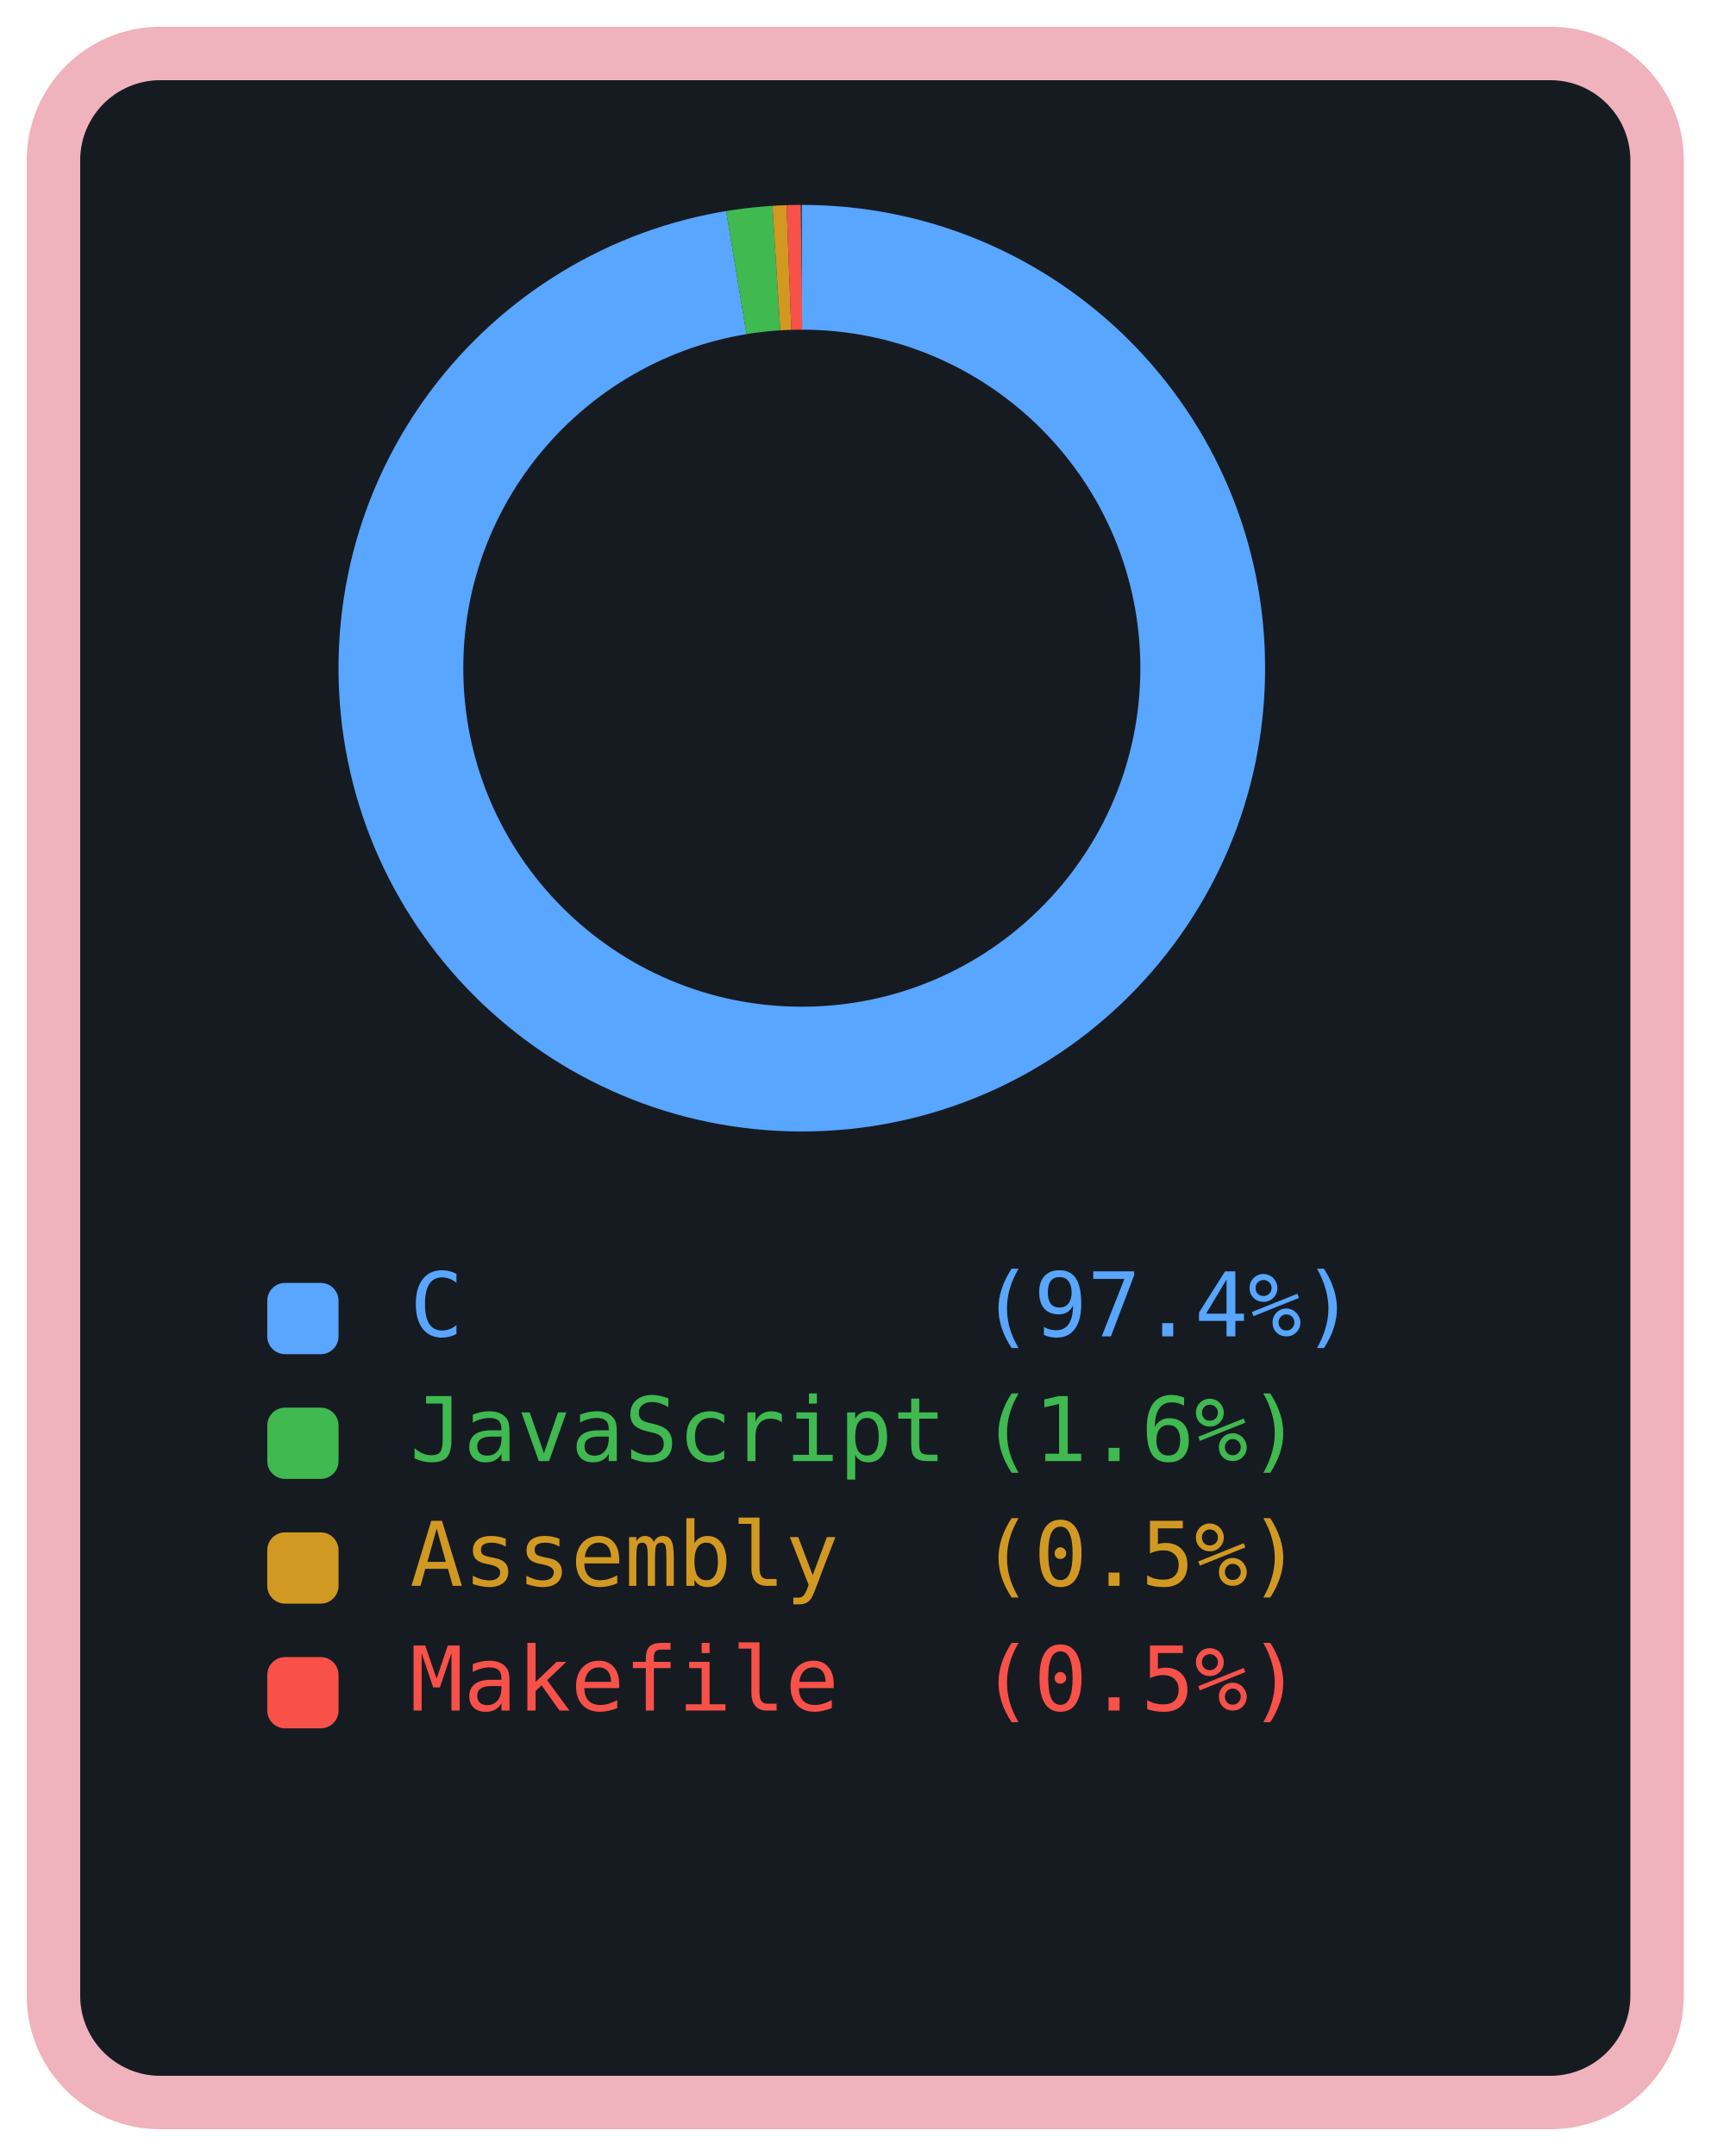
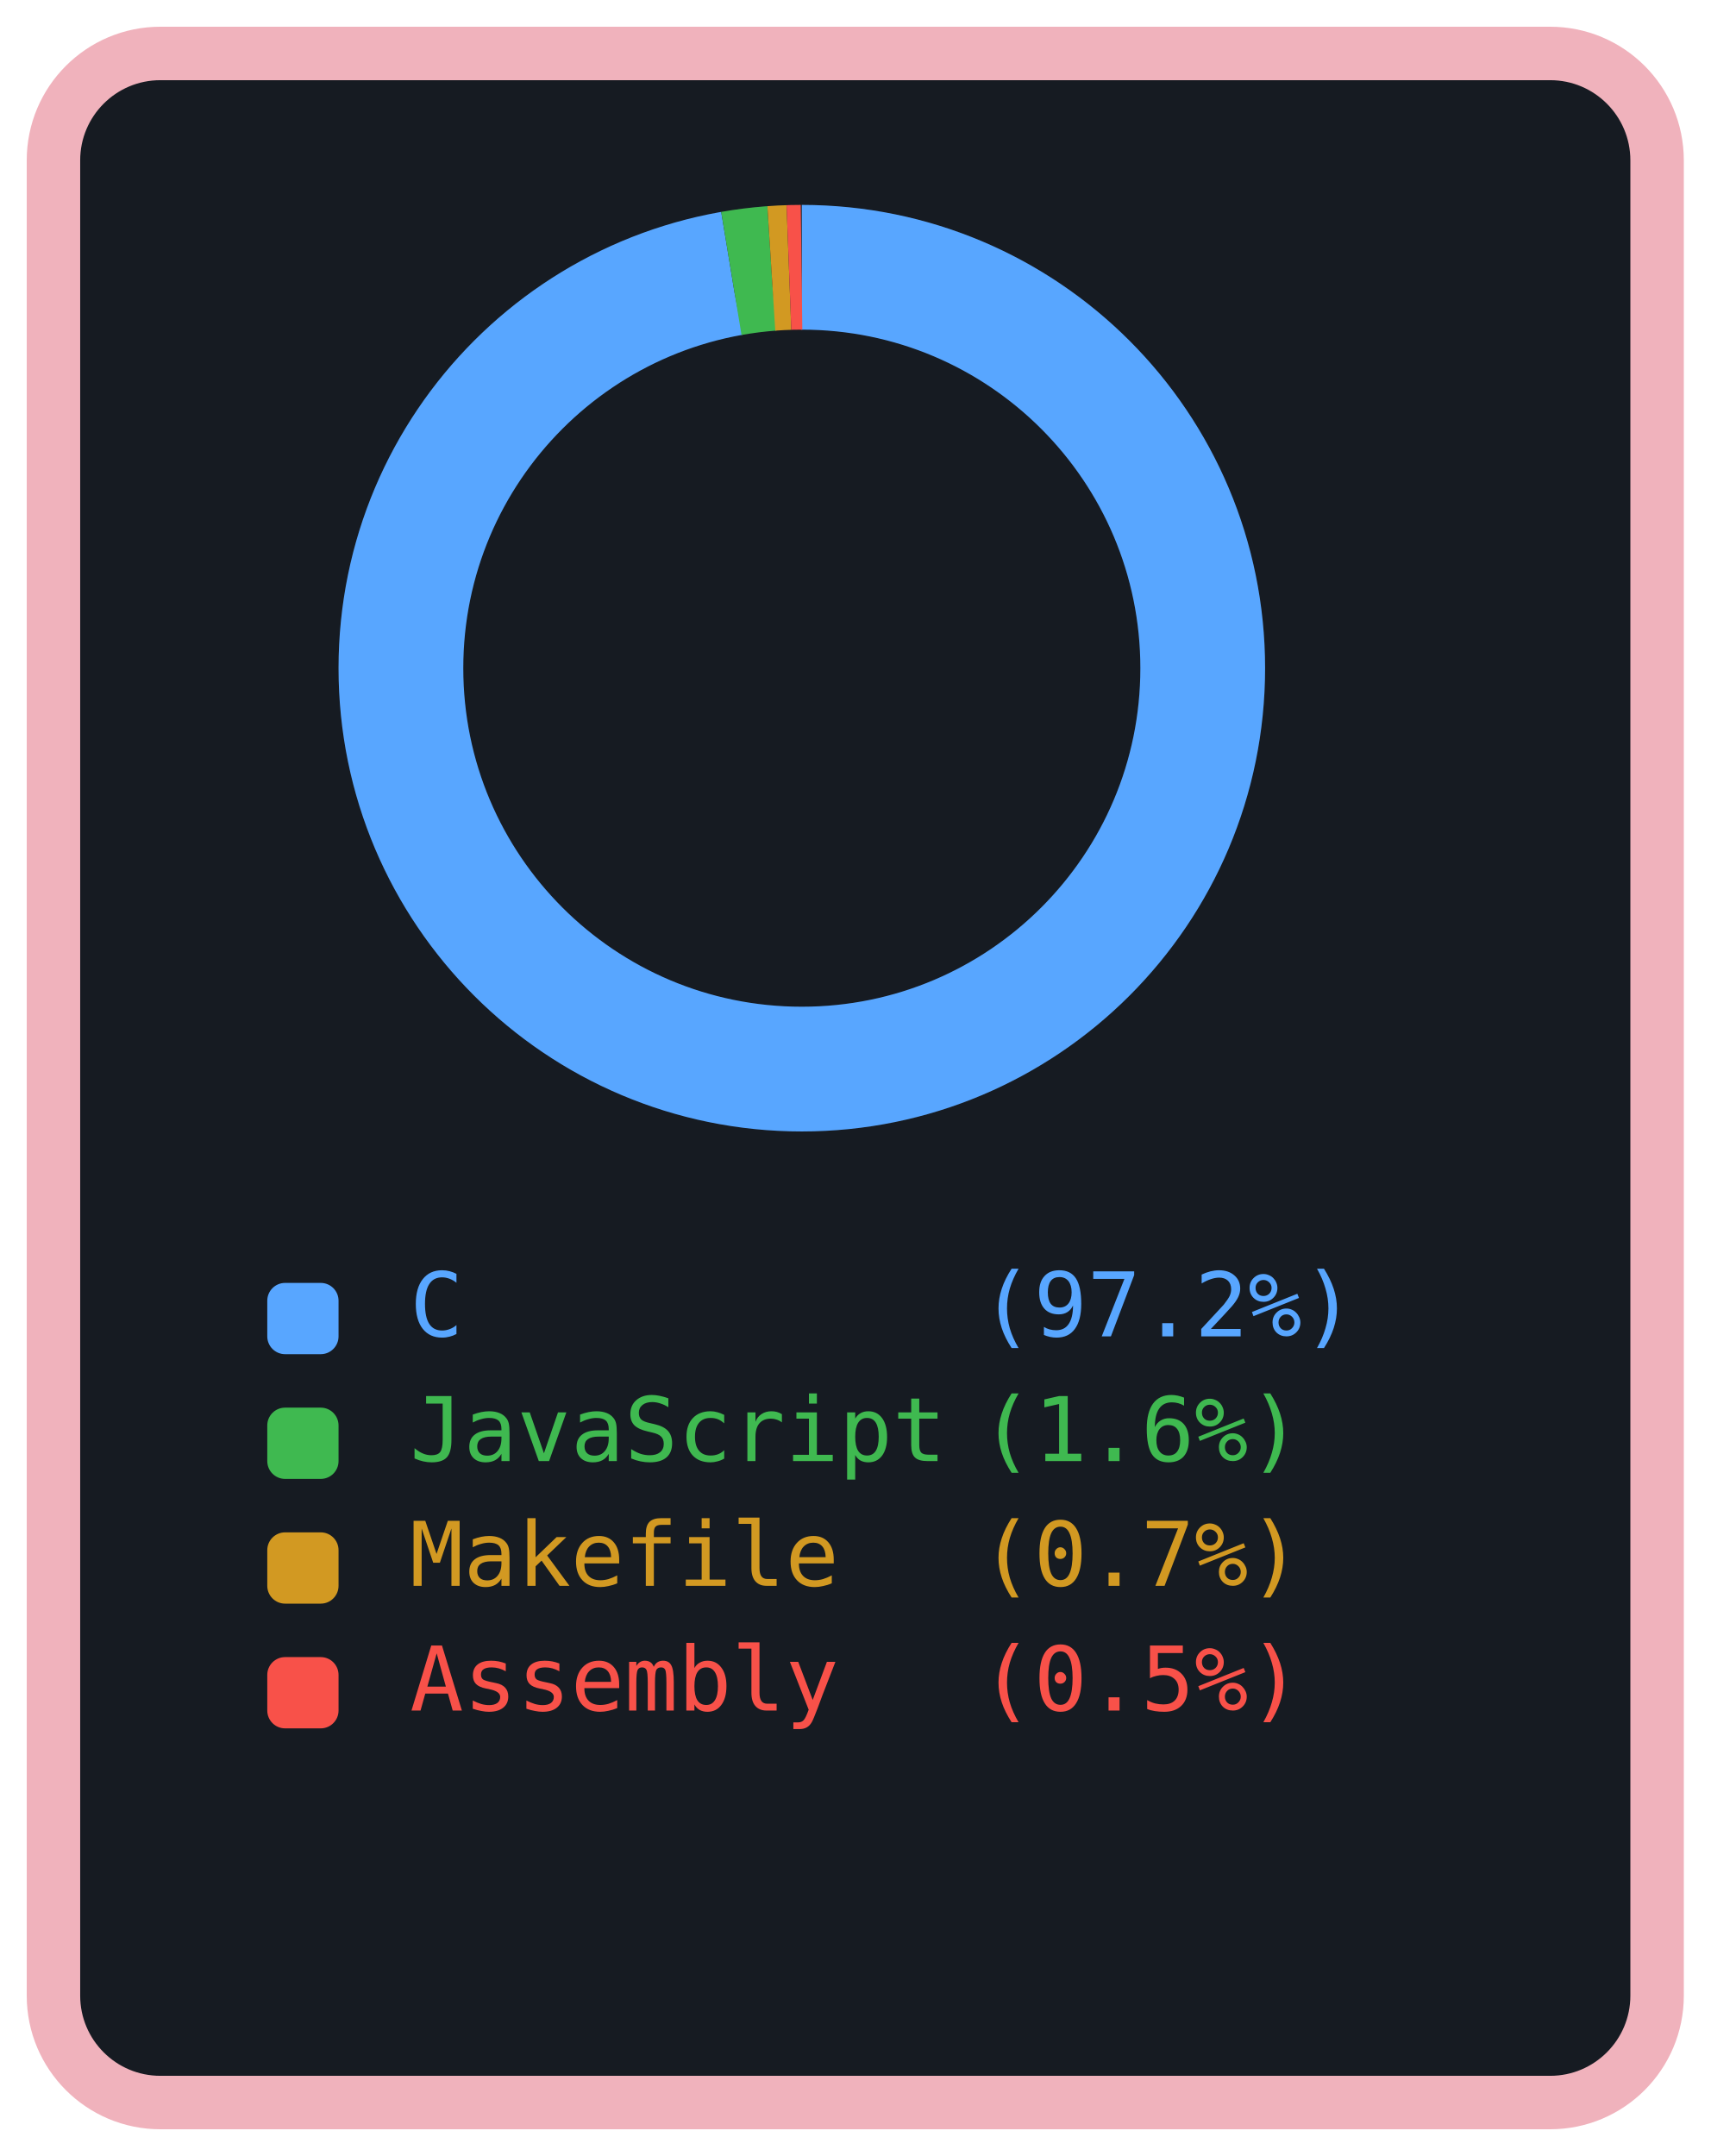
<svg xmlns="http://www.w3.org/2000/svg" width="192" height="242" viewBox="0 0 192 242">
  <style>
		.bg {
			fill: #161B22;
			stroke: #F0B2BC;
			stroke-width: 6;
			rx: 12px;
		}
		</style>
  <rect x="6" y="6" width="180" height="230" class="bg" />
  <g>
    <circle cx="90" cy="75" r="45" fill="none" stroke="#21262d" stroke-width="14" />
-     <circle cx="90" cy="75" r="45" fill="none" stroke="#58a6ff" stroke-width="14" stroke-dasharray="275.392 282.743" stroke-dashoffset="0" transform="rotate(-90 90 75)" />
+     <circle cx="90" cy="75" r="45" fill="none" stroke="#58a6ff" stroke-width="14" stroke-dasharray="274.827 282.743" stroke-dashoffset="0" transform="rotate(-90 90 75)" />
    <g>
      <rect x="30" y="144" width="8" height="8" rx="2" fill="#58a6ff" />
      <text x="46" y="150" font-family="monospace" font-size="10" fill="#58a6ff">C</text>
-       <text x="110" y="150" font-family="monospace" font-size="10" fill="#58a6ff">(97.4%)</text>
+       <text x="110" y="150" font-family="monospace" font-size="10" fill="#58a6ff">(97.2%)</text>
    </g>
-     <circle cx="90" cy="75" r="45" fill="none" stroke="#3fb950" stroke-width="14" stroke-dasharray="4.524 282.743" stroke-dashoffset="-275.392" transform="rotate(-90 90 75)" />
+     <circle cx="90" cy="75" r="45" fill="none" stroke="#3fb950" stroke-width="14" stroke-dasharray="4.524 282.743" stroke-dashoffset="-274.827" transform="rotate(-90 90 75)" />
    <g>
      <rect x="30" y="158" width="8" height="8" rx="2" fill="#3fb950" />
      <text x="46" y="164" font-family="monospace" font-size="10" fill="#3fb950">JavaScript</text>
      <text x="110" y="164" font-family="monospace" font-size="10" fill="#3fb950">(1.6%)</text>
    </g>
-     <circle cx="90" cy="75" r="45" fill="none" stroke="#d29922" stroke-width="14" stroke-dasharray="1.414 282.743" stroke-dashoffset="-279.916" transform="rotate(-90 90 75)" />
+     <circle cx="90" cy="75" r="45" fill="none" stroke="#d29922" stroke-width="14" stroke-dasharray="1.979 282.743" stroke-dashoffset="-279.35" transform="rotate(-90 90 75)" />
    <g>
      <rect x="30" y="172" width="8" height="8" rx="2" fill="#d29922" />
-       <text x="46" y="178" font-family="monospace" font-size="10" fill="#d29922">Assembly</text>
-       <text x="110" y="178" font-family="monospace" font-size="10" fill="#d29922">(0.5%)</text>
+       <text x="46" y="178" font-family="monospace" font-size="10" fill="#d29922">Makefile</text>
+       <text x="110" y="178" font-family="monospace" font-size="10" fill="#d29922">(0.7%)</text>
    </g>
    <circle cx="90" cy="75" r="45" fill="none" stroke="#f85149" stroke-width="14" stroke-dasharray="1.414 282.743" stroke-dashoffset="-281.33" transform="rotate(-90 90 75)" />
    <g>
      <rect x="30" y="186" width="8" height="8" rx="2" fill="#f85149" />
-       <text x="46" y="192" font-family="monospace" font-size="10" fill="#f85149">Makefile</text>
+       <text x="46" y="192" font-family="monospace" font-size="10" fill="#f85149">Assembly</text>
      <text x="110" y="192" font-family="monospace" font-size="10" fill="#f85149">(0.5%)</text>
    </g>
  </g>
</svg>
